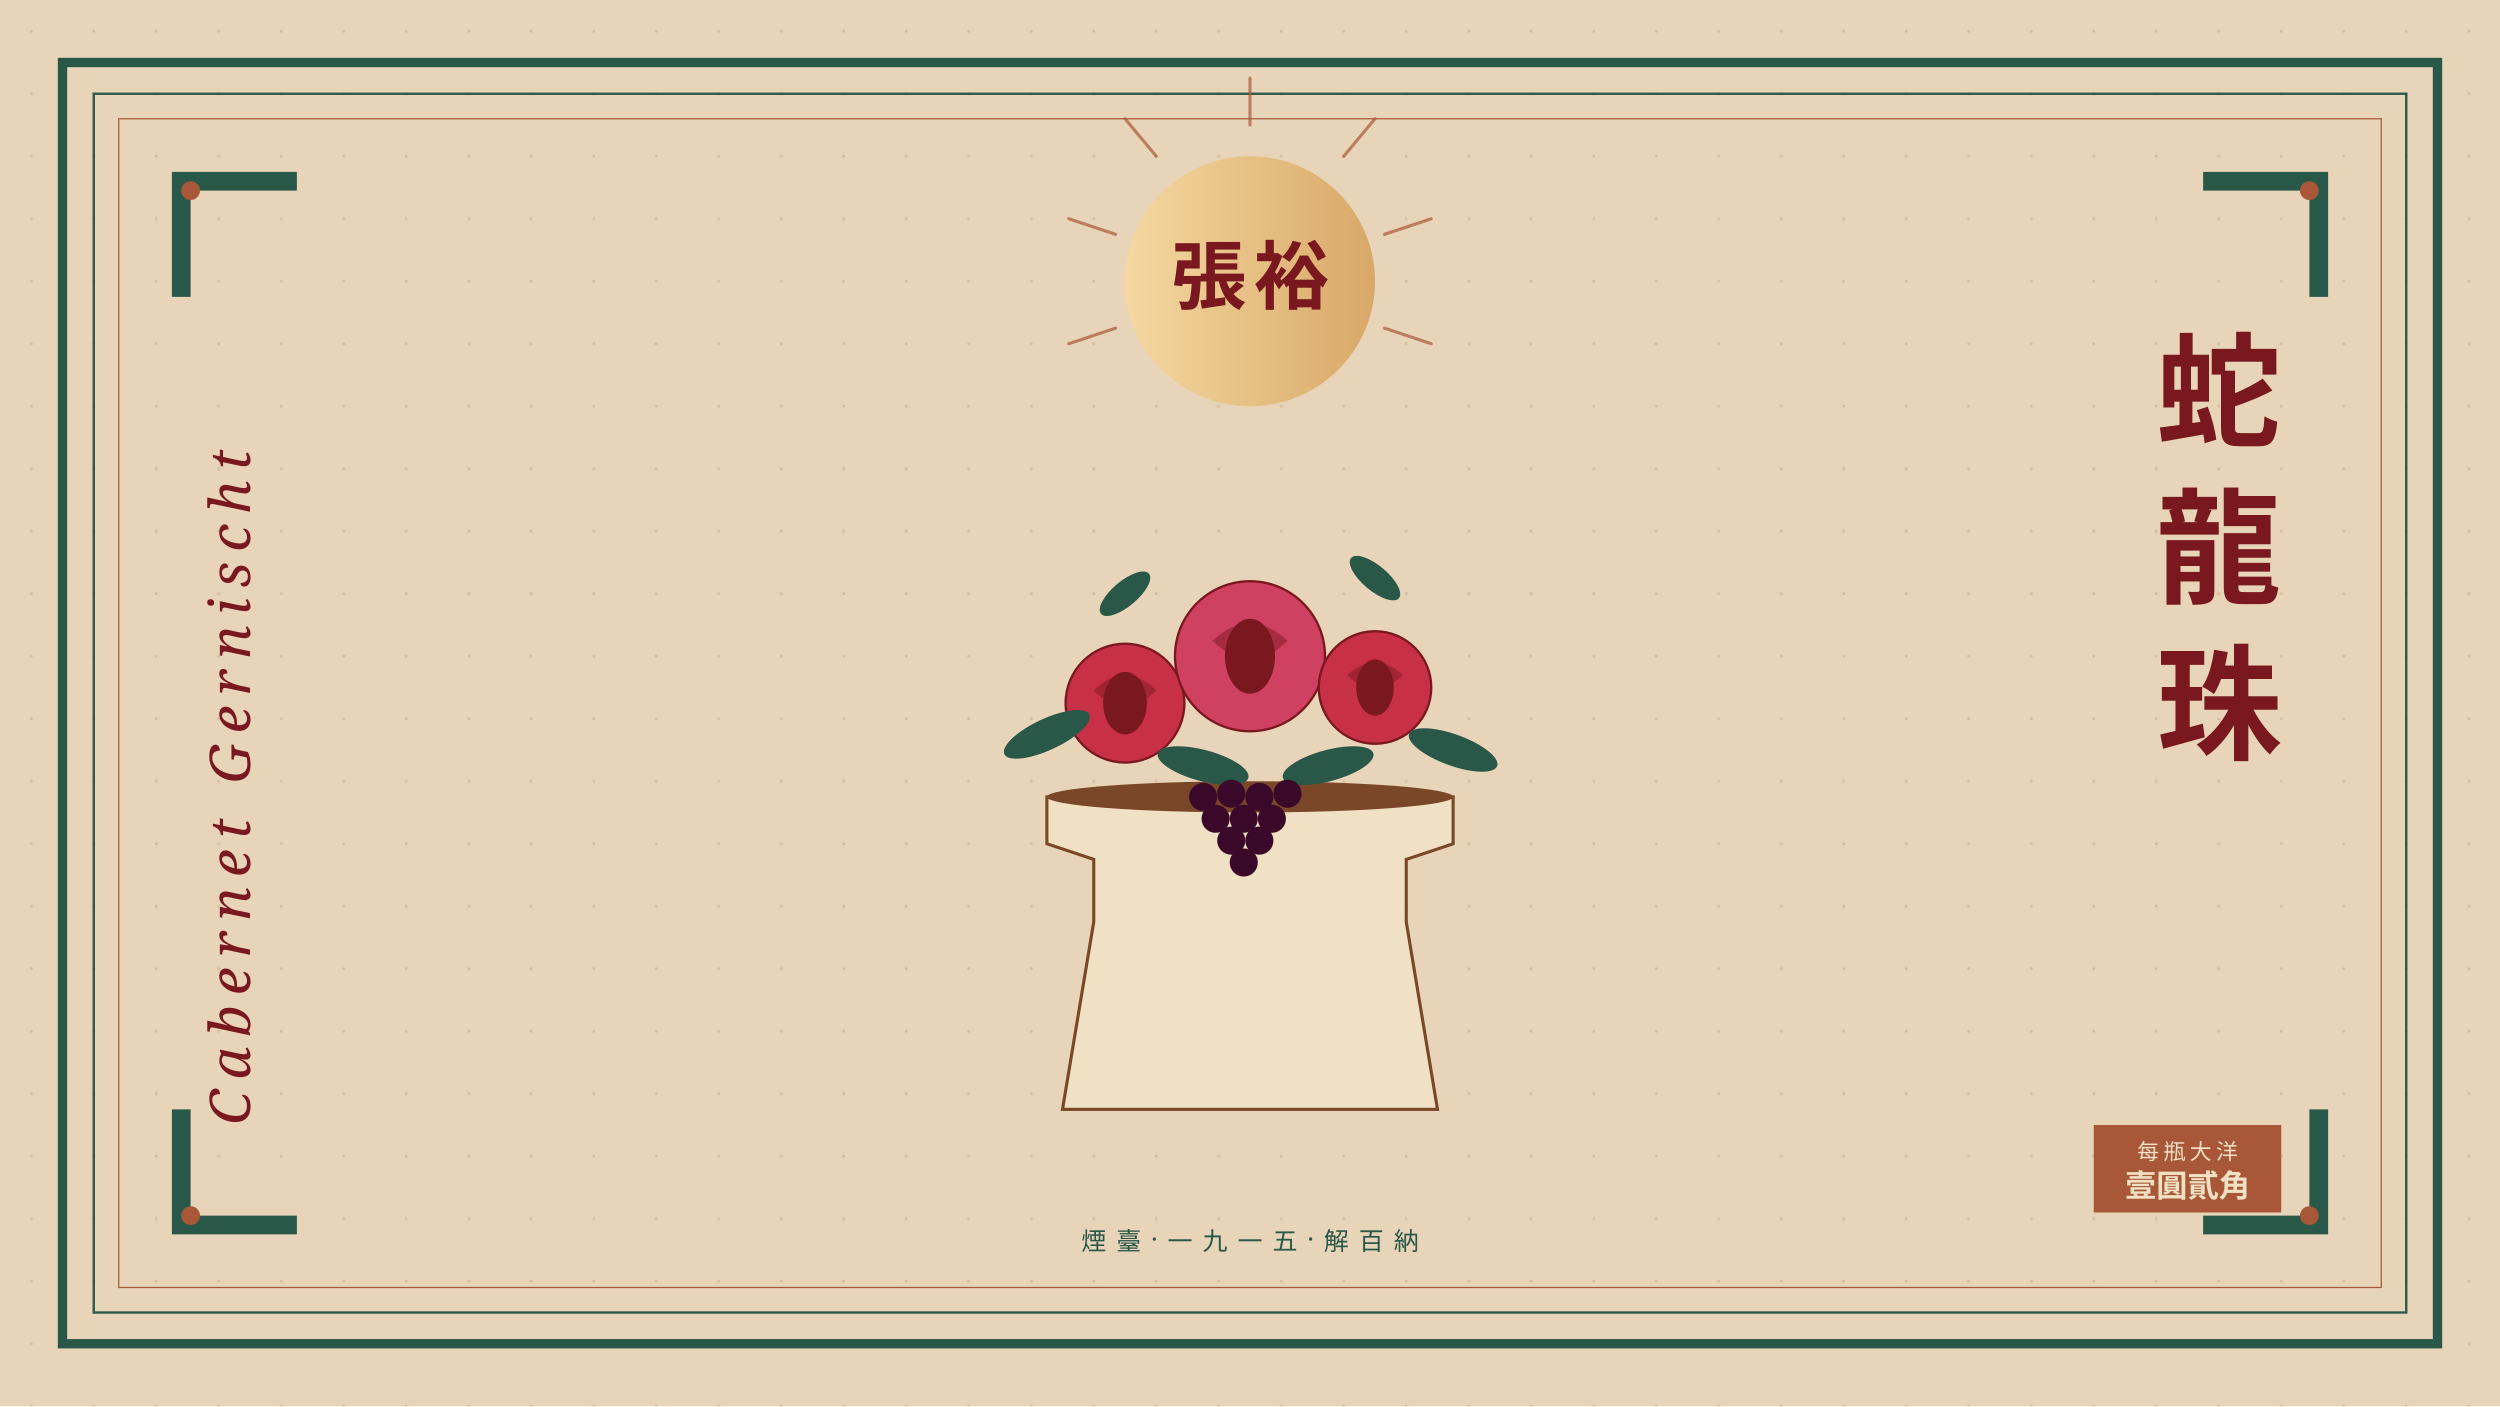
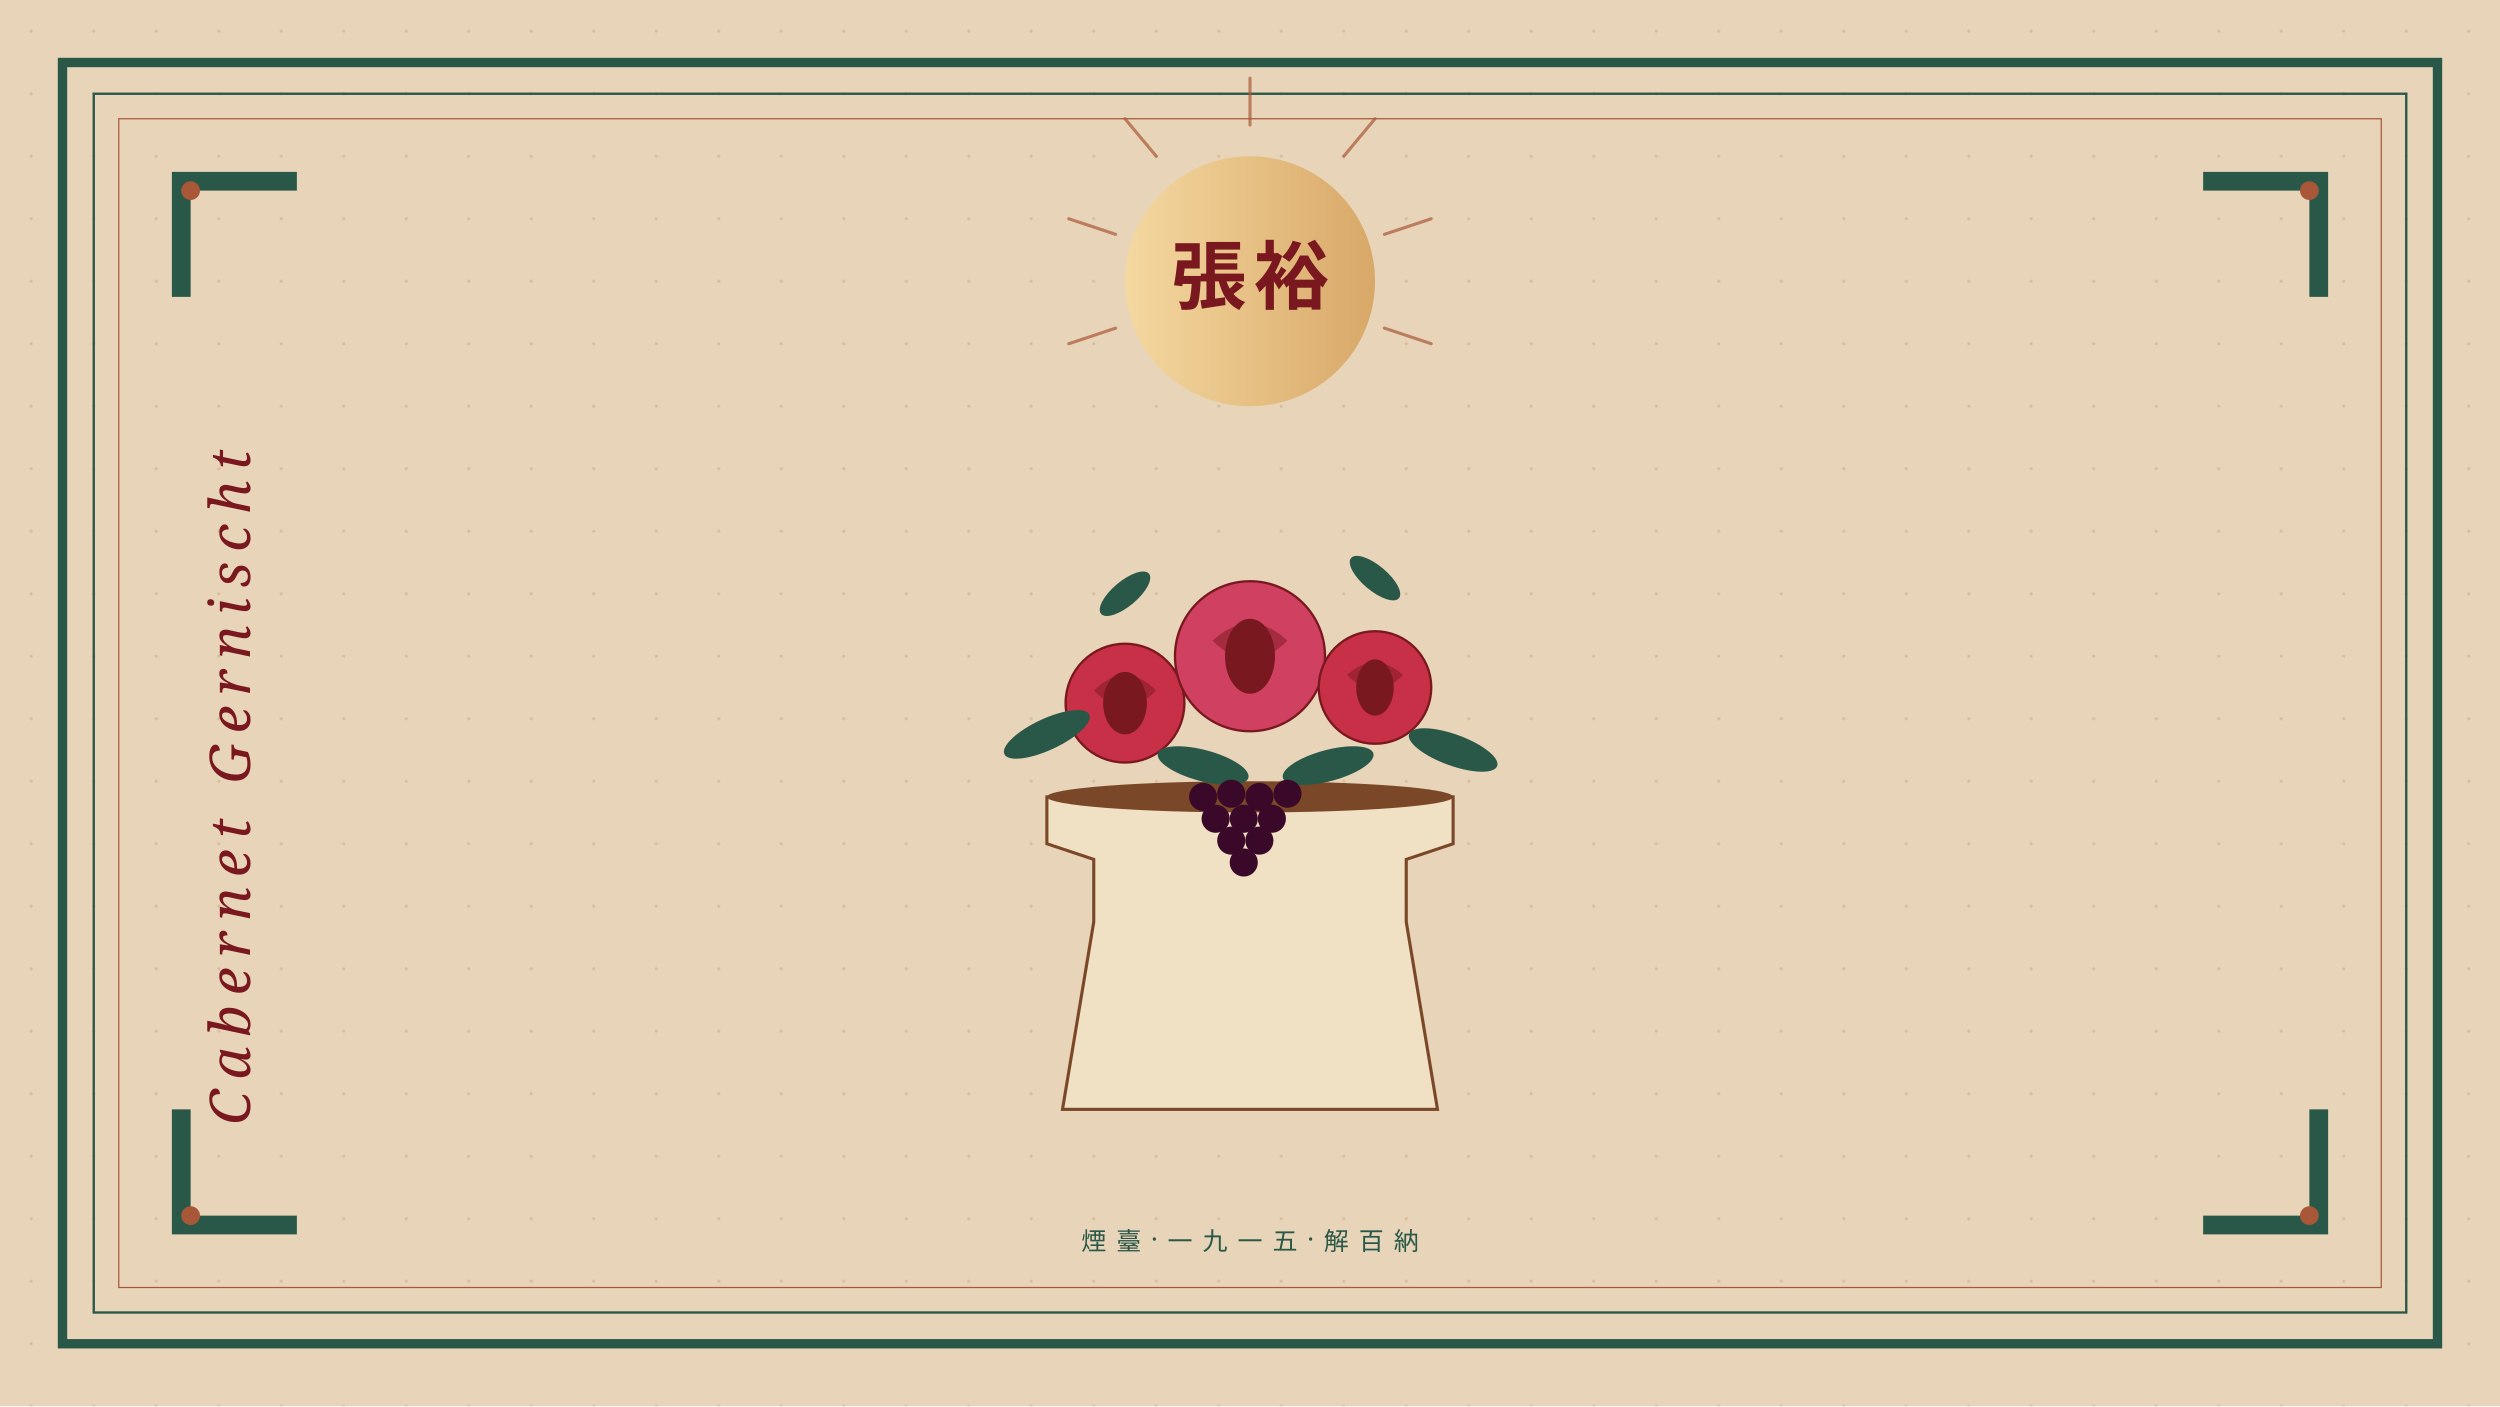
<svg xmlns="http://www.w3.org/2000/svg" role="img" aria-label="Cabernet Gernischt illustration" viewBox="0 0 1600 900" preserveAspectRatio="xMidYMid slice">
  <defs>
    <pattern id="cg-grid" patternUnits="userSpaceOnUse" width="40" height="40">
      <rect width="40" height="40" fill="#e8d4b8" />
      <circle cx="20" cy="20" r="1" fill="#a88858" opacity="0.3" />
    </pattern>
    <linearGradient id="cg-sun" cx="50%" cy="50%" r="50%">
      <stop offset="0%" stop-color="#f4d8a0" />
      <stop offset="100%" stop-color="#d8a868" />
    </linearGradient>
  </defs>
  <rect width="1600" height="900" fill="url(#cg-grid)" />
  <rect x="40" y="40" width="1520" height="820" fill="none" stroke="#2a5848" stroke-width="6" />
  <rect x="60" y="60" width="1480" height="780" fill="none" stroke="#2a5848" stroke-width="1.5" />
  <rect x="76" y="76" width="1448" height="748" fill="none" stroke="#a85838" stroke-width="0.8" />
  <g fill="#2a5848">
    <g transform="translate(110, 110)">
      <path d="M 0 0 L 80 0 L 80 12 L 12 12 L 12 80 L 0 80 Z" />
      <circle cx="12" cy="12" r="6" fill="#a85838" />
    </g>
    <g transform="translate(1490, 110) scale(-1, 1)">
      <path d="M 0 0 L 80 0 L 80 12 L 12 12 L 12 80 L 0 80 Z" />
      <circle cx="12" cy="12" r="6" fill="#a85838" />
    </g>
    <g transform="translate(110, 790) scale(1, -1)">
      <path d="M 0 0 L 80 0 L 80 12 L 12 12 L 12 80 L 0 80 Z" />
      <circle cx="12" cy="12" r="6" fill="#a85838" />
    </g>
    <g transform="translate(1490, 790) scale(-1, -1)">
      <path d="M 0 0 L 80 0 L 80 12 L 12 12 L 12 80 L 0 80 Z" />
      <circle cx="12" cy="12" r="6" fill="#a85838" />
    </g>
  </g>
  <g transform="translate(800, 180)">
    <circle r="80" fill="url(#cg-sun)" />
    <g stroke="#a85838" stroke-width="2" opacity="0.7" stroke-linecap="round">
      <line x1="0" y1="-100" x2="0" y2="-130" />
      <line x1="60" y1="-80" x2="80" y2="-104" />
      <line x1="-60" y1="-80" x2="-80" y2="-104" />
      <line x1="86" y1="-30" x2="116" y2="-40" />
      <line x1="-86" y1="-30" x2="-116" y2="-40" />
      <line x1="86" y1="30" x2="116" y2="40" />
      <line x1="-86" y1="30" x2="-116" y2="40" />
    </g>
    <text y="14" text-anchor="middle" font-family="'Songti SC', 'STKaiti', serif" font-size="48" font-weight="700" fill="#7a1820" letter-spacing="0.1em">張裕</text>
  </g>
  <g transform="translate(800, 510)">
    <path d="M -120 200 L -100 80 L -100 40 L -130 30 L -130 0 L 130 0 L 130 30 L 100 40 L 100 80 L 120 200 Z" fill="#f0e0c4" stroke="#7a4828" stroke-width="2" />
    <ellipse cx="0" cy="0" rx="130" ry="10" fill="#7a4828" />
    <g transform="translate(0, -60)">
      <g transform="translate(-80, 0)">
        <circle r="38" fill="#c83048" />
        <circle r="38" fill="none" stroke="#7a1820" stroke-width="1.5" />
        <path d="M -20 -8 Q 0 -28 20 -8 Q 0 12 -20 -8" fill="#7a1820" opacity="0.5" />
        <ellipse cx="0" cy="0" rx="14" ry="20" fill="#7a1820" />
      </g>
      <g transform="translate(0, -30)">
        <circle r="48" fill="#d04060" />
        <circle r="48" fill="none" stroke="#7a1820" stroke-width="1.5" />
        <path d="M -24 -10 Q 0 -32 24 -10 Q 0 14 -24 -10" fill="#7a1820" opacity="0.5" />
        <ellipse cx="0" cy="0" rx="16" ry="24" fill="#7a1820" />
      </g>
      <g transform="translate(80, -10)">
        <circle r="36" fill="#c83048" />
        <circle r="36" fill="none" stroke="#7a1820" stroke-width="1.5" />
        <path d="M -18 -8 Q 0 -24 18 -8 Q 0 10 -18 -8" fill="#7a1820" opacity="0.5" />
        <ellipse cx="0" cy="0" rx="12" ry="18" fill="#7a1820" />
      </g>
      <g fill="#2a5848">
        <ellipse cx="-130" cy="20" rx="30" ry="10" transform="rotate(-25 -130 20)" />
        <ellipse cx="-30" cy="40" rx="30" ry="10" transform="rotate(15 -30 40)" />
        <ellipse cx="50" cy="40" rx="30" ry="10" transform="rotate(-15 50 40)" />
        <ellipse cx="130" cy="30" rx="30" ry="10" transform="rotate(20 130 30)" />
        <ellipse cx="-80" cy="-70" rx="20" ry="8" transform="rotate(-40 -80 -70)" />
        <ellipse cx="80" cy="-80" rx="20" ry="8" transform="rotate(40 80 -80)" />
      </g>
      <g fill="#3a0828" transform="translate(0, 60)">
        <circle cx="-30" cy="0" r="9" />
        <circle cx="-12" cy="-2" r="9" />
        <circle cx="6" cy="0" r="9" />
        <circle cx="24" cy="-2" r="9" />
        <circle cx="-22" cy="14" r="9" />
        <circle cx="-4" cy="14" r="9" />
        <circle cx="14" cy="14" r="9" />
        <circle cx="-12" cy="28" r="9" />
        <circle cx="6" cy="28" r="9" />
        <circle cx="-4" cy="42" r="9" />
      </g>
    </g>
  </g>
-   <g font-family="'STKaiti', 'Kaiti SC', 'Songti SC', serif" fill="#7a1820">
-     <text x="1380" y="280" font-size="80" font-weight="700" letter-spacing="0.05em">蛇</text>
-     <text x="1380" y="380" font-size="80" font-weight="700" letter-spacing="0.05em">龍</text>
-     <text x="1380" y="480" font-size="80" font-weight="700" letter-spacing="0.05em">珠</text>
-   </g>
  <g transform="translate(160, 720) rotate(-90)" font-family="'Bodoni 72', 'Didot', Georgia, serif" fill="#7a1820">
    <text font-size="36" font-style="italic" letter-spacing="0.18em">Cabernet Gernischt</text>
  </g>
  <text x="800" y="800" text-anchor="middle" font-family="'Songti SC', serif" font-size="16" letter-spacing="0.4em" fill="#2a5848">煙臺·一九一五·解百納</text>
-   <g transform="translate(1340, 720)">
-     <rect width="120" height="56" fill="#a85838" />
-     <text x="60" y="22" text-anchor="middle" font-family="'STKaiti', serif" font-size="14" fill="#f0e0c4" letter-spacing="0.2em">每瓶大洋</text>
-     <text x="60" y="46" text-anchor="middle" font-family="'STKaiti', serif" font-size="20" font-weight="700" fill="#f0e0c4">壹圓貳角</text>
-   </g>
</svg>
